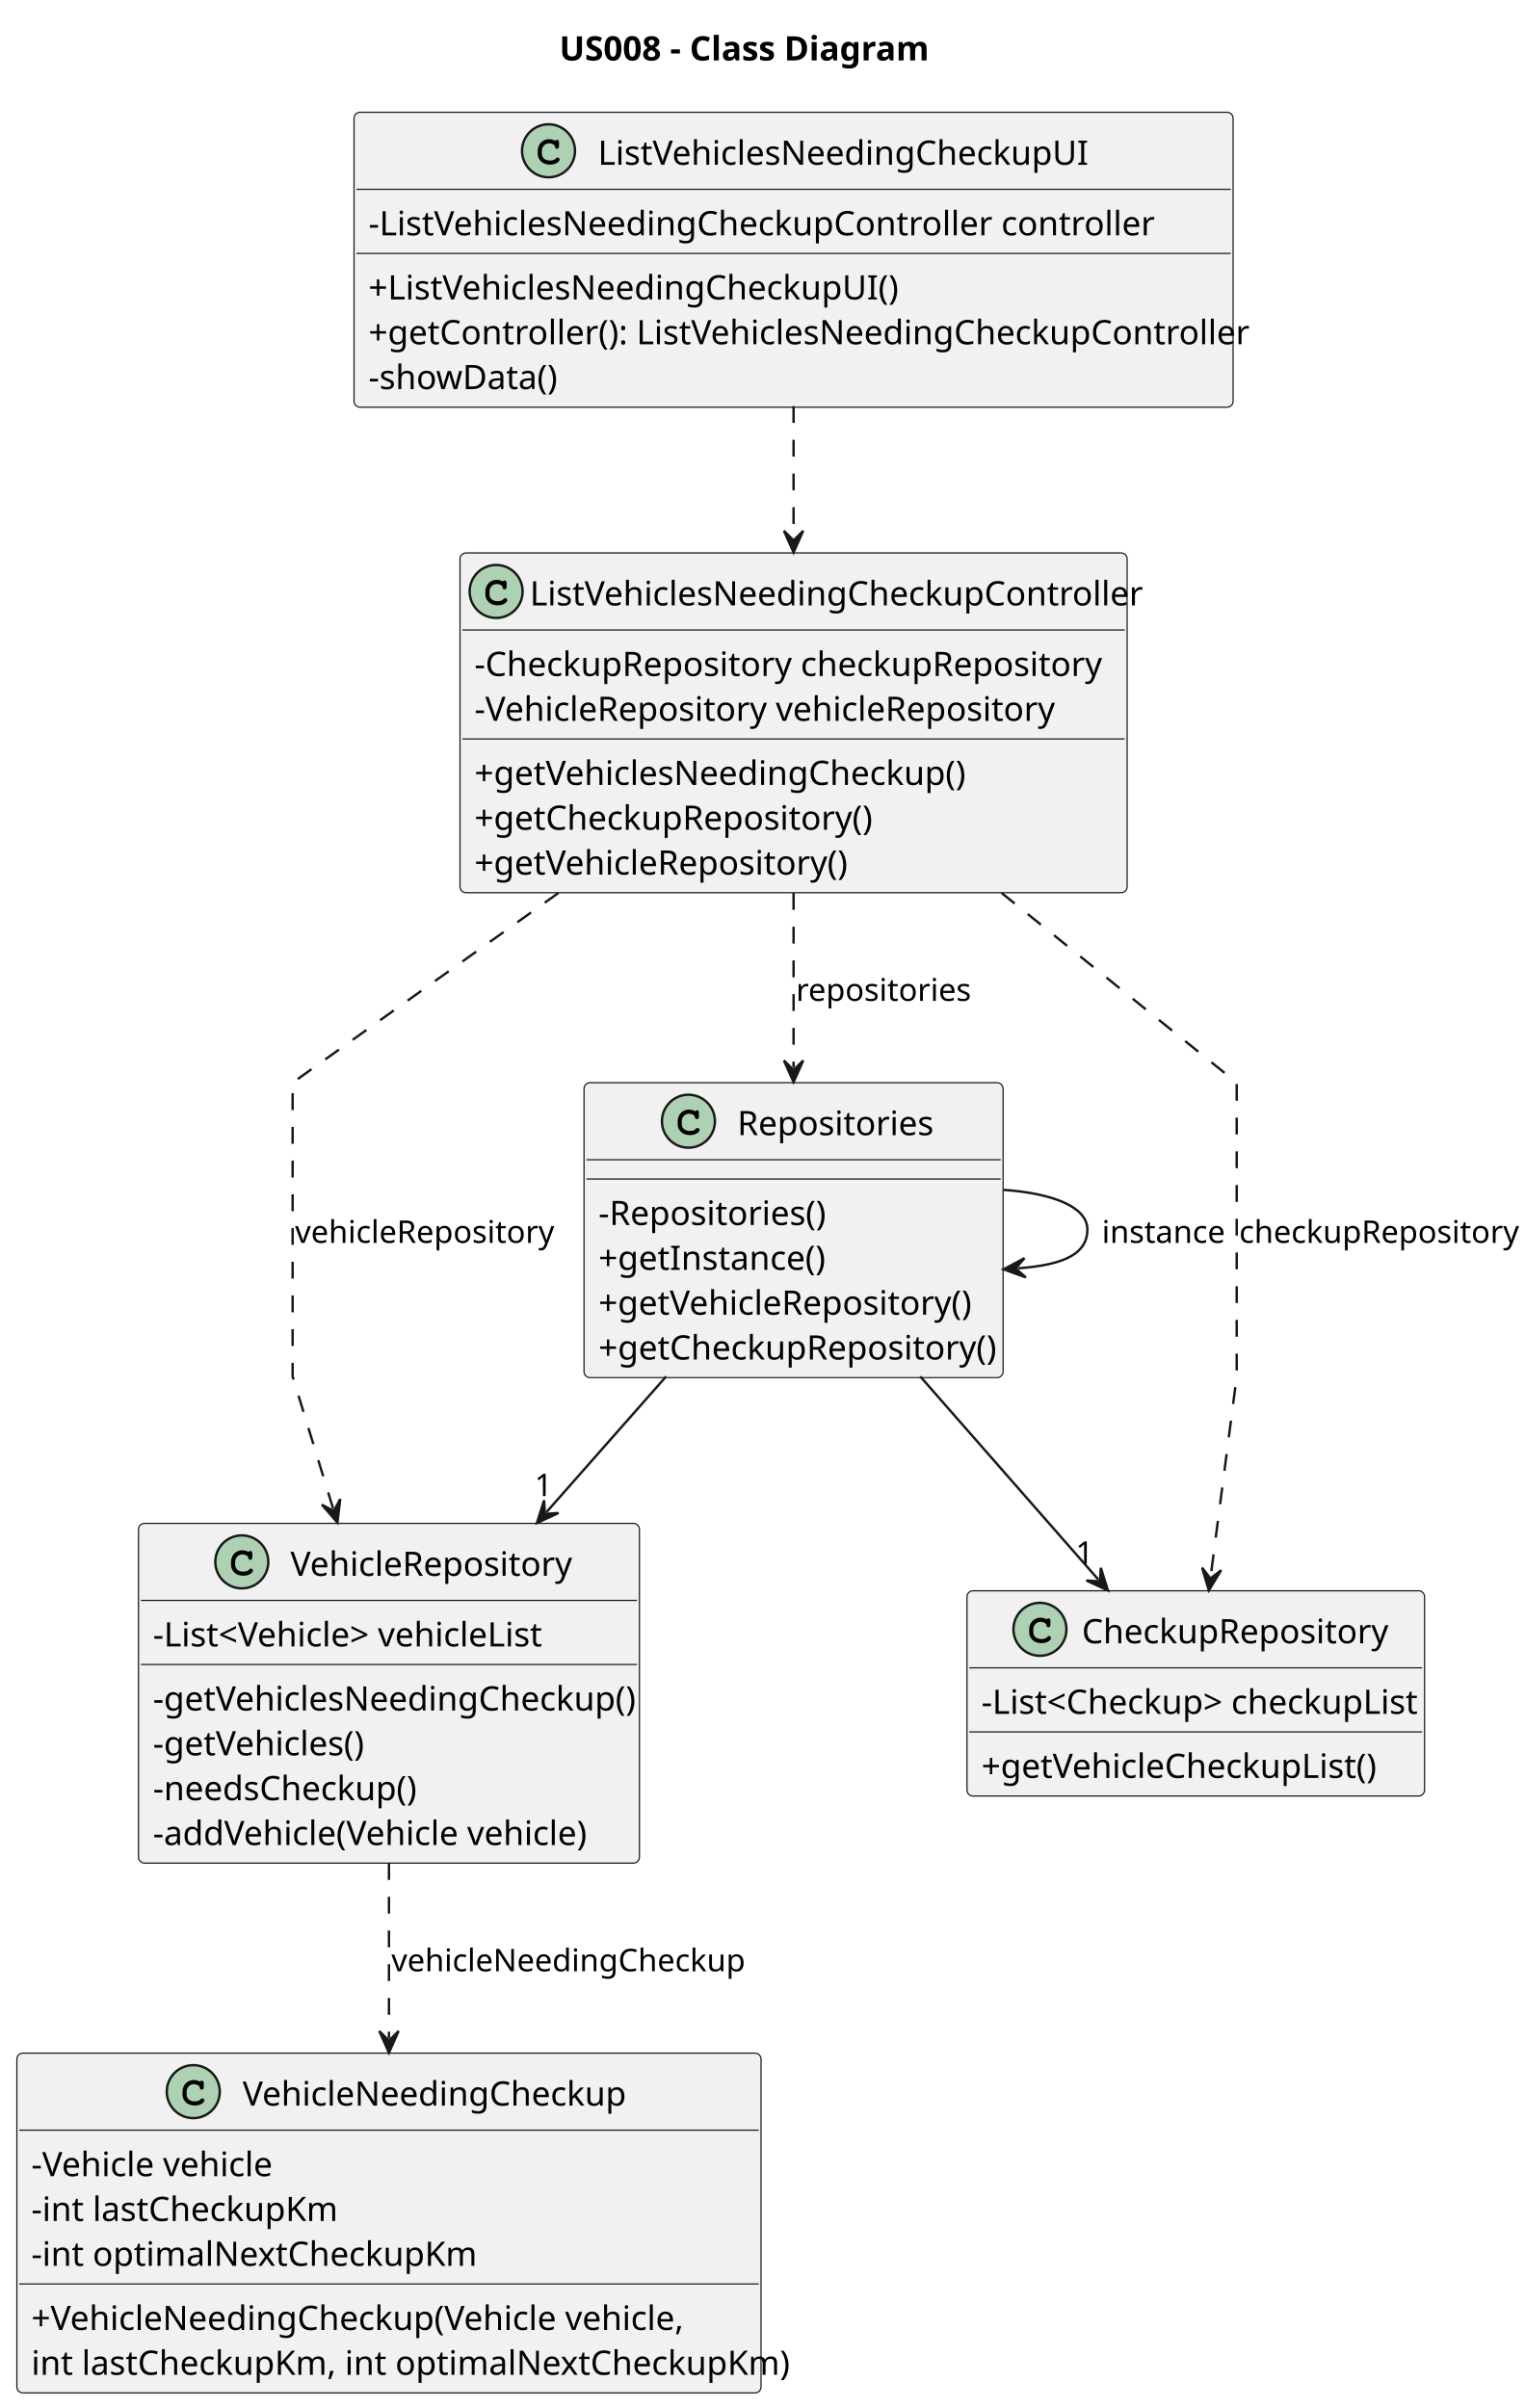
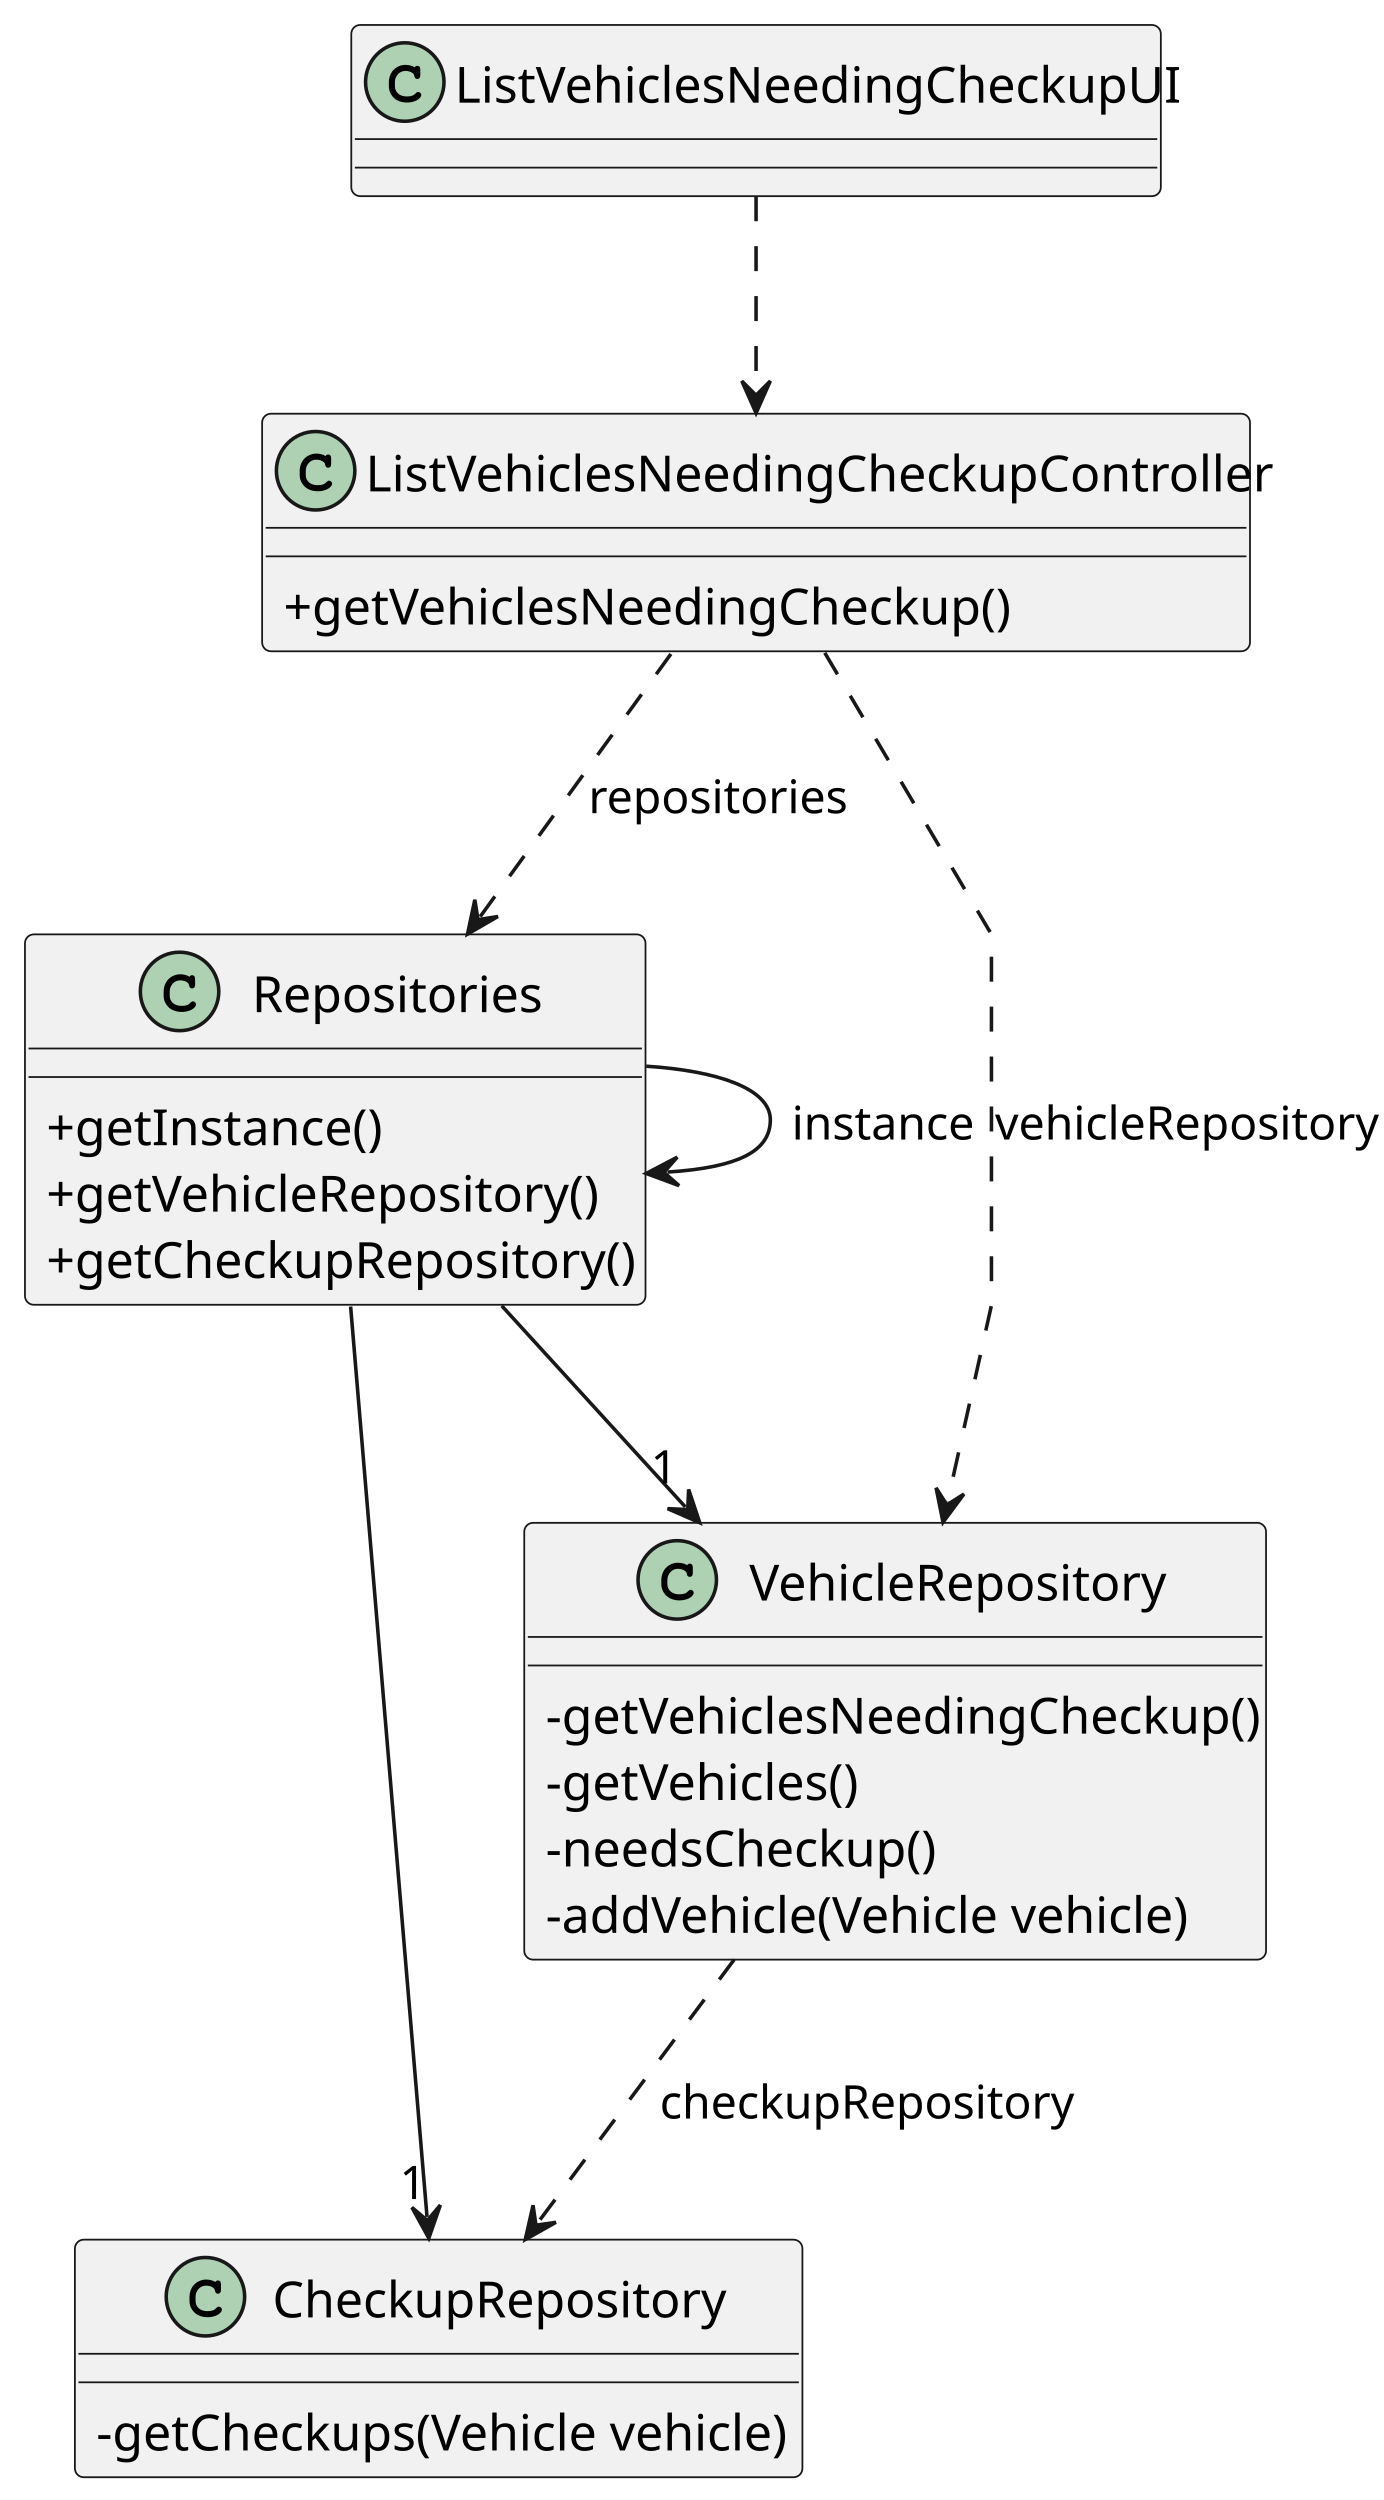
- <svg xmlns="http://www.w3.org/2000/svg" contentStyleType="text/css" height="1000px" preserveAspectRatio="none" style="width:633px;height:1000px;background:#FFFFFF;" version="1.1" viewBox="0 0 633 1000" width="633px" zoomAndPan="magnify">
+ <svg xmlns="http://www.w3.org/2000/svg" contentStyleType="text/css" height="701px" preserveAspectRatio="none" style="width:388px;height:701px;background:#FFFFFF;" version="1.1" viewBox="0 0 388 701" width="388px" zoomAndPan="magnify">
  <defs />
  <g>
-     <text fill="#000000" font-family="sans-serif" font-size="14" font-weight="bold" lengthAdjust="spacing" textLength="155" x="232.25" y="25.107">US008 - Class Diagram</text>
    <g id="elem_ListVehiclesNeedingCheckupUI">
-       <rect codeLine="12" fill="#F1F1F1" height="122.484" id="ListVehiclesNeedingCheckupUI" rx="2.5" ry="2.5" style="stroke:#181818;stroke-width:0.5;" width="365" x="147" y="46.621" />
-       <ellipse cx="227.75" cy="62.621" fill="#ADD1B2" rx="11" ry="11" style="stroke:#181818;stroke-width:1.0;" />
-       <path d="M230.516,58.496 Q230.672,58.277 230.859,58.168 Q231.047,58.059 231.266,58.059 Q231.641,58.059 231.875,58.324 Q232.109,58.574 232.109,59.184 L232.109,60.637 Q232.109,61.246 231.875,61.512 Q231.641,61.777 231.266,61.777 Q230.922,61.777 230.719,61.574 Q230.516,61.387 230.406,60.871 Q230.359,60.512 230.172,60.324 Q229.844,59.949 229.234,59.73 Q228.625,59.512 228,59.512 Q227.234,59.512 226.594,59.84 Q225.969,60.168 225.469,60.918 Q224.984,61.668 224.984,62.699 L224.984,63.793 Q224.984,65.027 225.875,65.856 Q226.766,66.668 228.359,66.668 Q229.297,66.668 229.953,66.418 Q230.344,66.262 230.766,65.824 Q231.031,65.559 231.172,65.481 Q231.328,65.402 231.531,65.402 Q231.859,65.402 232.109,65.668 Q232.375,65.918 232.375,66.262 Q232.375,66.606 232.031,67.012 Q231.531,67.59 230.734,67.918 Q229.656,68.371 228.359,68.371 Q226.844,68.371 225.641,67.746 Q224.656,67.246 223.969,66.184 Q223.281,65.106 223.281,63.824 L223.281,62.668 Q223.281,61.34 223.891,60.199 Q224.516,59.043 225.609,58.434 Q226.703,57.809 227.938,57.809 Q228.672,57.809 229.312,57.98 Q229.969,58.137 230.516,58.496 Z " fill="#000000" />
-       <text fill="#000000" font-family="sans-serif" font-size="14" lengthAdjust="spacing" textLength="195" x="248.25" y="68.418">ListVehiclesNeedingCheckupUI</text>
-       <line style="stroke:#181818;stroke-width:0.5;" x1="148" x2="511" y1="78.621" y2="78.621" />
-       <text fill="#000000" font-family="sans-serif" font-size="14" lengthAdjust="spacing" textLength="313" x="153" y="97.728">-ListVehiclesNeedingCheckupController controller</text>
-       <line style="stroke:#181818;stroke-width:0.5;" x1="148" x2="511" y1="105.242" y2="105.242" />
-       <text fill="#000000" font-family="sans-serif" font-size="14" lengthAdjust="spacing" textLength="213" x="153" y="124.35">+ListVehiclesNeedingCheckupUI()</text>
-       <text fill="#000000" font-family="sans-serif" font-size="14" lengthAdjust="spacing" textLength="353" x="153" y="142.971">+getController(): ListVehiclesNeedingCheckupController</text>
-       <text fill="#000000" font-family="sans-serif" font-size="14" lengthAdjust="spacing" textLength="77" x="153" y="161.592">-showData()</text>
+       <rect codeLine="11" fill="#F1F1F1" height="48" id="ListVehiclesNeedingCheckupUI" rx="2.5" ry="2.5" style="stroke:#181818;stroke-width:0.5;" width="227" x="98.5" y="7" />
+       <ellipse cx="113.5" cy="23" fill="#ADD1B2" rx="11" ry="11" style="stroke:#181818;stroke-width:1.0;" />
+       <path d="M116.266,18.875 Q116.422,18.656 116.609,18.547 Q116.797,18.438 117.016,18.438 Q117.391,18.438 117.625,18.703 Q117.859,18.953 117.859,19.562 L117.859,21.016 Q117.859,21.625 117.625,21.891 Q117.391,22.156 117.016,22.156 Q116.672,22.156 116.469,21.953 Q116.266,21.766 116.156,21.25 Q116.109,20.891 115.922,20.703 Q115.594,20.328 114.984,20.109 Q114.375,19.891 113.75,19.891 Q112.984,19.891 112.344,20.219 Q111.719,20.547 111.219,21.297 Q110.734,22.047 110.734,23.078 L110.734,24.172 Q110.734,25.406 111.625,26.234 Q112.516,27.047 114.109,27.047 Q115.047,27.047 115.703,26.797 Q116.094,26.641 116.516,26.203 Q116.781,25.938 116.922,25.859 Q117.078,25.781 117.281,25.781 Q117.609,25.781 117.859,26.047 Q118.125,26.297 118.125,26.641 Q118.125,26.984 117.781,27.391 Q117.281,27.969 116.484,28.297 Q115.406,28.75 114.109,28.75 Q112.594,28.75 111.391,28.125 Q110.406,27.625 109.719,26.562 Q109.031,25.484 109.031,24.203 L109.031,23.047 Q109.031,21.719 109.641,20.578 Q110.266,19.422 111.359,18.812 Q112.453,18.188 113.688,18.188 Q114.422,18.188 115.062,18.359 Q115.719,18.516 116.266,18.875 Z " fill="#000000" />
+       <text fill="#000000" font-family="sans-serif" font-size="14" lengthAdjust="spacing" textLength="195" x="127.5" y="28.797">ListVehiclesNeedingCheckupUI</text>
+       <line style="stroke:#181818;stroke-width:0.5;" x1="99.5" x2="324.5" y1="39" y2="39" />
+       <line style="stroke:#181818;stroke-width:0.5;" x1="99.5" x2="324.5" y1="47" y2="47" />
    </g>
    <g id="elem_ListVehiclesNeedingCheckupController">
-       <rect codeLine="19" fill="#F1F1F1" height="141.106" id="ListVehiclesNeedingCheckupController" rx="2.5" ry="2.5" style="stroke:#181818;stroke-width:0.5;" width="277" x="191" y="229.621" />
-       <ellipse cx="206" cy="245.621" fill="#ADD1B2" rx="11" ry="11" style="stroke:#181818;stroke-width:1.0;" />
-       <path d="M208.766,241.496 Q208.922,241.277 209.109,241.168 Q209.297,241.059 209.516,241.059 Q209.891,241.059 210.125,241.324 Q210.359,241.574 210.359,242.184 L210.359,243.637 Q210.359,244.246 210.125,244.512 Q209.891,244.777 209.516,244.777 Q209.172,244.777 208.969,244.574 Q208.766,244.387 208.656,243.871 Q208.609,243.512 208.422,243.324 Q208.094,242.949 207.484,242.731 Q206.875,242.512 206.25,242.512 Q205.484,242.512 204.844,242.84 Q204.219,243.168 203.719,243.918 Q203.234,244.668 203.234,245.699 L203.234,246.793 Q203.234,248.027 204.125,248.856 Q205.016,249.668 206.609,249.668 Q207.547,249.668 208.203,249.418 Q208.594,249.262 209.016,248.824 Q209.281,248.559 209.422,248.481 Q209.578,248.402 209.781,248.402 Q210.109,248.402 210.359,248.668 Q210.625,248.918 210.625,249.262 Q210.625,249.606 210.281,250.012 Q209.781,250.59 208.984,250.918 Q207.906,251.371 206.609,251.371 Q205.094,251.371 203.891,250.746 Q202.906,250.246 202.219,249.184 Q201.531,248.106 201.531,246.824 L201.531,245.668 Q201.531,244.34 202.141,243.199 Q202.766,242.043 203.859,241.434 Q204.953,240.809 206.188,240.809 Q206.922,240.809 207.562,240.981 Q208.219,241.137 208.766,241.496 Z " fill="#000000" />
-       <text fill="#000000" font-family="sans-serif" font-size="14" lengthAdjust="spacing" textLength="245" x="220" y="251.418">ListVehiclesNeedingCheckupController</text>
-       <line style="stroke:#181818;stroke-width:0.5;" x1="192" x2="467" y1="261.621" y2="261.621" />
-       <text fill="#000000" font-family="sans-serif" font-size="14" lengthAdjust="spacing" textLength="254" x="197" y="280.728">-CheckupRepository checkupRepository</text>
-       <text fill="#000000" font-family="sans-serif" font-size="14" lengthAdjust="spacing" textLength="235" x="197" y="299.35">-VehicleRepository vehicleRepository</text>
-       <line style="stroke:#181818;stroke-width:0.5;" x1="192" x2="467" y1="306.863" y2="306.863" />
-       <text fill="#000000" font-family="sans-serif" font-size="14" lengthAdjust="spacing" textLength="199" x="197" y="325.971">+getVehiclesNeedingCheckup()</text>
-       <text fill="#000000" font-family="sans-serif" font-size="14" lengthAdjust="spacing" textLength="162" x="197" y="344.592">+getCheckupRepository()</text>
-       <text fill="#000000" font-family="sans-serif" font-size="14" lengthAdjust="spacing" textLength="152" x="197" y="363.213">+getVehicleRepository()</text>
+       <rect codeLine="15" fill="#F1F1F1" height="66.621" id="ListVehiclesNeedingCheckupController" rx="2.5" ry="2.5" style="stroke:#181818;stroke-width:0.5;" width="277" x="73.5" y="116" />
+       <ellipse cx="88.5" cy="132" fill="#ADD1B2" rx="11" ry="11" style="stroke:#181818;stroke-width:1.0;" />
+       <path d="M91.266,127.875 Q91.422,127.656 91.609,127.547 Q91.797,127.438 92.016,127.438 Q92.391,127.438 92.625,127.703 Q92.859,127.953 92.859,128.562 L92.859,130.016 Q92.859,130.625 92.625,130.891 Q92.391,131.156 92.016,131.156 Q91.672,131.156 91.469,130.953 Q91.266,130.766 91.156,130.25 Q91.109,129.891 90.922,129.703 Q90.594,129.328 89.984,129.109 Q89.375,128.891 88.75,128.891 Q87.984,128.891 87.344,129.219 Q86.719,129.547 86.219,130.297 Q85.734,131.047 85.734,132.078 L85.734,133.172 Q85.734,134.406 86.625,135.234 Q87.516,136.047 89.109,136.047 Q90.047,136.047 90.703,135.797 Q91.094,135.641 91.516,135.203 Q91.781,134.938 91.922,134.859 Q92.078,134.781 92.281,134.781 Q92.609,134.781 92.859,135.047 Q93.125,135.297 93.125,135.641 Q93.125,135.984 92.781,136.391 Q92.281,136.969 91.484,137.297 Q90.406,137.75 89.109,137.75 Q87.594,137.75 86.391,137.125 Q85.406,136.625 84.719,135.562 Q84.031,134.484 84.031,133.203 L84.031,132.047 Q84.031,130.719 84.641,129.578 Q85.266,128.422 86.359,127.812 Q87.453,127.188 88.688,127.188 Q89.422,127.188 90.062,127.359 Q90.719,127.516 91.266,127.875 Z " fill="#000000" />
+       <text fill="#000000" font-family="sans-serif" font-size="14" lengthAdjust="spacing" textLength="245" x="102.5" y="137.797">ListVehiclesNeedingCheckupController</text>
+       <line style="stroke:#181818;stroke-width:0.5;" x1="74.5" x2="349.5" y1="148" y2="148" />
+       <line style="stroke:#181818;stroke-width:0.5;" x1="74.5" x2="349.5" y1="156" y2="156" />
+       <text fill="#000000" font-family="sans-serif" font-size="14" lengthAdjust="spacing" textLength="199" x="79.5" y="175.107">+getVehiclesNeedingCheckup()</text>
    </g>
    <g id="elem_Repositories">
-       <rect codeLine="27" fill="#F1F1F1" height="122.484" id="Repositories" rx="2.5" ry="2.5" style="stroke:#181818;stroke-width:0.5;" width="174" x="242.5" y="449.621" />
-       <ellipse cx="285.85" cy="465.621" fill="#ADD1B2" rx="11" ry="11" style="stroke:#181818;stroke-width:1.0;" />
-       <path d="M288.616,461.496 Q288.772,461.277 288.959,461.168 Q289.147,461.059 289.366,461.059 Q289.741,461.059 289.975,461.324 Q290.209,461.574 290.209,462.184 L290.209,463.637 Q290.209,464.246 289.975,464.512 Q289.741,464.777 289.366,464.777 Q289.022,464.777 288.819,464.574 Q288.616,464.387 288.506,463.871 Q288.459,463.512 288.272,463.324 Q287.944,462.949 287.334,462.731 Q286.725,462.512 286.1,462.512 Q285.334,462.512 284.694,462.84 Q284.069,463.168 283.569,463.918 Q283.084,464.668 283.084,465.699 L283.084,466.793 Q283.084,468.027 283.975,468.856 Q284.866,469.668 286.459,469.668 Q287.397,469.668 288.053,469.418 Q288.444,469.262 288.866,468.824 Q289.131,468.559 289.272,468.481 Q289.428,468.402 289.631,468.402 Q289.959,468.402 290.209,468.668 Q290.475,468.918 290.475,469.262 Q290.475,469.606 290.131,470.012 Q289.631,470.59 288.834,470.918 Q287.756,471.371 286.459,471.371 Q284.944,471.371 283.741,470.746 Q282.756,470.246 282.069,469.184 Q281.381,468.106 281.381,466.824 L281.381,465.668 Q281.381,464.34 281.991,463.199 Q282.616,462.043 283.709,461.434 Q284.803,460.809 286.038,460.809 Q286.772,460.809 287.413,460.981 Q288.069,461.137 288.616,461.496 Z " fill="#000000" />
-       <text fill="#000000" font-family="sans-serif" font-size="14" lengthAdjust="spacing" textLength="79" x="306.15" y="471.418">Repositories</text>
-       <line style="stroke:#181818;stroke-width:0.5;" x1="243.5" x2="415.5" y1="481.621" y2="481.621" />
-       <line style="stroke:#181818;stroke-width:0.5;" x1="243.5" x2="415.5" y1="489.621" y2="489.621" />
-       <text fill="#000000" font-family="sans-serif" font-size="14" lengthAdjust="spacing" textLength="94" x="248.5" y="508.728">-Repositories()</text>
-       <text fill="#000000" font-family="sans-serif" font-size="14" lengthAdjust="spacing" textLength="91" x="248.5" y="527.35">+getInstance()</text>
-       <text fill="#000000" font-family="sans-serif" font-size="14" lengthAdjust="spacing" textLength="152" x="248.5" y="545.971">+getVehicleRepository()</text>
-       <text fill="#000000" font-family="sans-serif" font-size="14" lengthAdjust="spacing" textLength="162" x="248.5" y="564.592">+getCheckupRepository()</text>
+       <rect codeLine="19" fill="#F1F1F1" height="103.863" id="Repositories" rx="2.5" ry="2.5" style="stroke:#181818;stroke-width:0.5;" width="174" x="7" y="262" />
+       <ellipse cx="50.35" cy="278" fill="#ADD1B2" rx="11" ry="11" style="stroke:#181818;stroke-width:1.0;" />
+       <path d="M53.116,273.875 Q53.272,273.656 53.459,273.547 Q53.647,273.438 53.866,273.438 Q54.241,273.438 54.475,273.703 Q54.709,273.953 54.709,274.562 L54.709,276.016 Q54.709,276.625 54.475,276.891 Q54.241,277.156 53.866,277.156 Q53.522,277.156 53.319,276.953 Q53.116,276.766 53.006,276.25 Q52.959,275.891 52.772,275.703 Q52.444,275.328 51.834,275.109 Q51.225,274.891 50.6,274.891 Q49.834,274.891 49.194,275.219 Q48.569,275.547 48.069,276.297 Q47.584,277.047 47.584,278.078 L47.584,279.172 Q47.584,280.406 48.475,281.234 Q49.366,282.047 50.959,282.047 Q51.897,282.047 52.553,281.797 Q52.944,281.641 53.366,281.203 Q53.631,280.938 53.772,280.859 Q53.928,280.781 54.131,280.781 Q54.459,280.781 54.709,281.047 Q54.975,281.297 54.975,281.641 Q54.975,281.984 54.631,282.391 Q54.131,282.969 53.334,283.297 Q52.256,283.75 50.959,283.75 Q49.444,283.75 48.241,283.125 Q47.256,282.625 46.569,281.562 Q45.881,280.484 45.881,279.203 L45.881,278.047 Q45.881,276.719 46.491,275.578 Q47.116,274.422 48.209,273.812 Q49.303,273.188 50.538,273.188 Q51.272,273.188 51.913,273.359 Q52.569,273.516 53.116,273.875 Z " fill="#000000" />
+       <text fill="#000000" font-family="sans-serif" font-size="14" lengthAdjust="spacing" textLength="79" x="70.65" y="283.797">Repositories</text>
+       <line style="stroke:#181818;stroke-width:0.5;" x1="8" x2="180" y1="294" y2="294" />
+       <line style="stroke:#181818;stroke-width:0.5;" x1="8" x2="180" y1="302" y2="302" />
+       <text fill="#000000" font-family="sans-serif" font-size="14" lengthAdjust="spacing" textLength="91" x="13" y="321.107">+getInstance()</text>
+       <text fill="#000000" font-family="sans-serif" font-size="14" lengthAdjust="spacing" textLength="152" x="13" y="339.728">+getVehicleRepository()</text>
+       <text fill="#000000" font-family="sans-serif" font-size="14" lengthAdjust="spacing" textLength="162" x="13" y="358.35">+getCheckupRepository()</text>
    </g>
    <g id="elem_VehicleRepository">
-       <rect codeLine="34" fill="#F1F1F1" height="141.106" id="VehicleRepository" rx="2.5" ry="2.5" style="stroke:#181818;stroke-width:0.5;" width="208" x="57.5" y="632.621" />
-       <ellipse cx="100.4" cy="648.621" fill="#ADD1B2" rx="11" ry="11" style="stroke:#181818;stroke-width:1.0;" />
-       <path d="M103.166,644.496 Q103.322,644.277 103.509,644.168 Q103.697,644.059 103.916,644.059 Q104.291,644.059 104.525,644.324 Q104.759,644.574 104.759,645.184 L104.759,646.637 Q104.759,647.246 104.525,647.512 Q104.291,647.777 103.916,647.777 Q103.572,647.777 103.369,647.574 Q103.166,647.387 103.056,646.871 Q103.009,646.512 102.822,646.324 Q102.494,645.949 101.884,645.731 Q101.275,645.512 100.65,645.512 Q99.884,645.512 99.244,645.84 Q98.619,646.168 98.119,646.918 Q97.634,647.668 97.634,648.699 L97.634,649.793 Q97.634,651.027 98.525,651.856 Q99.416,652.668 101.009,652.668 Q101.947,652.668 102.603,652.418 Q102.994,652.262 103.416,651.824 Q103.681,651.559 103.822,651.481 Q103.978,651.402 104.181,651.402 Q104.509,651.402 104.759,651.668 Q105.025,651.918 105.025,652.262 Q105.025,652.606 104.681,653.012 Q104.181,653.59 103.384,653.918 Q102.306,654.371 101.009,654.371 Q99.494,654.371 98.291,653.746 Q97.306,653.246 96.619,652.184 Q95.931,651.106 95.931,649.824 L95.931,648.668 Q95.931,647.34 96.541,646.199 Q97.166,645.043 98.259,644.434 Q99.353,643.809 100.588,643.809 Q101.322,643.809 101.963,643.981 Q102.619,644.137 103.166,644.496 Z " fill="#000000" />
-       <text fill="#000000" font-family="sans-serif" font-size="14" lengthAdjust="spacing" textLength="114" x="120.6" y="654.418">VehicleRepository</text>
-       <line style="stroke:#181818;stroke-width:0.5;" x1="58.5" x2="264.5" y1="664.621" y2="664.621" />
-       <text fill="#000000" font-family="sans-serif" font-size="14" lengthAdjust="spacing" textLength="159" x="63.5" y="683.729">-List&lt;Vehicle&gt; vehicleList</text>
-       <line style="stroke:#181818;stroke-width:0.5;" x1="58.5" x2="264.5" y1="691.242" y2="691.242" />
-       <text fill="#000000" font-family="sans-serif" font-size="14" lengthAdjust="spacing" textLength="196" x="63.5" y="710.35">-getVehiclesNeedingCheckup()</text>
-       <text fill="#000000" font-family="sans-serif" font-size="14" lengthAdjust="spacing" textLength="88" x="63.5" y="728.971">-getVehicles()</text>
-       <text fill="#000000" font-family="sans-serif" font-size="14" lengthAdjust="spacing" textLength="110" x="63.5" y="747.592">-needsCheckup()</text>
-       <text fill="#000000" font-family="sans-serif" font-size="14" lengthAdjust="spacing" textLength="179" x="63.5" y="766.213">-addVehicle(Vehicle vehicle)</text>
+       <rect codeLine="25" fill="#F1F1F1" height="122.484" id="VehicleRepository" rx="2.5" ry="2.5" style="stroke:#181818;stroke-width:0.5;" width="208" x="147" y="427" />
+       <ellipse cx="189.9" cy="443" fill="#ADD1B2" rx="11" ry="11" style="stroke:#181818;stroke-width:1.0;" />
+       <path d="M192.666,438.875 Q192.822,438.656 193.009,438.547 Q193.197,438.438 193.416,438.438 Q193.791,438.438 194.025,438.703 Q194.259,438.953 194.259,439.562 L194.259,441.016 Q194.259,441.625 194.025,441.891 Q193.791,442.156 193.416,442.156 Q193.072,442.156 192.869,441.953 Q192.666,441.766 192.556,441.25 Q192.509,440.891 192.322,440.703 Q191.994,440.328 191.384,440.109 Q190.775,439.891 190.15,439.891 Q189.384,439.891 188.744,440.219 Q188.119,440.547 187.619,441.297 Q187.134,442.047 187.134,443.078 L187.134,444.172 Q187.134,445.406 188.025,446.234 Q188.916,447.047 190.509,447.047 Q191.447,447.047 192.103,446.797 Q192.494,446.641 192.916,446.203 Q193.181,445.938 193.322,445.859 Q193.478,445.781 193.681,445.781 Q194.009,445.781 194.259,446.047 Q194.525,446.297 194.525,446.641 Q194.525,446.984 194.181,447.391 Q193.681,447.969 192.884,448.297 Q191.806,448.75 190.509,448.75 Q188.994,448.75 187.791,448.125 Q186.806,447.625 186.119,446.562 Q185.431,445.484 185.431,444.203 L185.431,443.047 Q185.431,441.719 186.041,440.578 Q186.666,439.422 187.759,438.812 Q188.853,438.188 190.088,438.188 Q190.822,438.188 191.463,438.359 Q192.119,438.516 192.666,438.875 Z " fill="#000000" />
+       <text fill="#000000" font-family="sans-serif" font-size="14" lengthAdjust="spacing" textLength="114" x="210.1" y="448.797">VehicleRepository</text>
+       <line style="stroke:#181818;stroke-width:0.5;" x1="148" x2="354" y1="459" y2="459" />
+       <line style="stroke:#181818;stroke-width:0.5;" x1="148" x2="354" y1="467" y2="467" />
+       <text fill="#000000" font-family="sans-serif" font-size="14" lengthAdjust="spacing" textLength="196" x="153" y="486.107">-getVehiclesNeedingCheckup()</text>
+       <text fill="#000000" font-family="sans-serif" font-size="14" lengthAdjust="spacing" textLength="88" x="153" y="504.728">-getVehicles()</text>
+       <text fill="#000000" font-family="sans-serif" font-size="14" lengthAdjust="spacing" textLength="110" x="153" y="523.35">-needsCheckup()</text>
+       <text fill="#000000" font-family="sans-serif" font-size="14" lengthAdjust="spacing" textLength="179" x="153" y="541.971">-addVehicle(Vehicle vehicle)</text>
    </g>
    <g id="elem_CheckupRepository">
-       <rect codeLine="42" fill="#F1F1F1" height="85.242" id="CheckupRepository" rx="2.5" ry="2.5" style="stroke:#181818;stroke-width:0.5;" width="190" x="401.5" y="660.621" />
-       <ellipse cx="431.8" cy="676.621" fill="#ADD1B2" rx="11" ry="11" style="stroke:#181818;stroke-width:1.0;" />
-       <path d="M434.566,672.496 Q434.722,672.277 434.909,672.168 Q435.097,672.059 435.316,672.059 Q435.691,672.059 435.925,672.324 Q436.159,672.574 436.159,673.184 L436.159,674.637 Q436.159,675.246 435.925,675.512 Q435.691,675.777 435.316,675.777 Q434.972,675.777 434.769,675.574 Q434.566,675.387 434.456,674.871 Q434.409,674.512 434.222,674.324 Q433.894,673.949 433.284,673.731 Q432.675,673.512 432.05,673.512 Q431.284,673.512 430.644,673.84 Q430.019,674.168 429.519,674.918 Q429.034,675.668 429.034,676.699 L429.034,677.793 Q429.034,679.027 429.925,679.856 Q430.816,680.668 432.409,680.668 Q433.347,680.668 434.003,680.418 Q434.394,680.262 434.816,679.824 Q435.081,679.559 435.222,679.481 Q435.378,679.402 435.581,679.402 Q435.909,679.402 436.159,679.668 Q436.425,679.918 436.425,680.262 Q436.425,680.606 436.081,681.012 Q435.581,681.59 434.784,681.918 Q433.706,682.371 432.409,682.371 Q430.894,682.371 429.691,681.746 Q428.706,681.246 428.019,680.184 Q427.331,679.106 427.331,677.824 L427.331,676.668 Q427.331,675.34 427.941,674.199 Q428.566,673.043 429.659,672.434 Q430.753,671.809 431.988,671.809 Q432.722,671.809 433.363,671.981 Q434.019,672.137 434.566,672.496 Z " fill="#000000" />
-       <text fill="#000000" font-family="sans-serif" font-size="14" lengthAdjust="spacing" textLength="124" x="449.2" y="682.418">CheckupRepository</text>
-       <line style="stroke:#181818;stroke-width:0.5;" x1="402.5" x2="590.5" y1="692.621" y2="692.621" />
-       <text fill="#000000" font-family="sans-serif" font-size="14" lengthAdjust="spacing" textLength="178" x="407.5" y="711.729">-List&lt;Checkup&gt; checkupList</text>
-       <line style="stroke:#181818;stroke-width:0.5;" x1="402.5" x2="590.5" y1="719.242" y2="719.242" />
-       <text fill="#000000" font-family="sans-serif" font-size="14" lengthAdjust="spacing" textLength="162" x="407.5" y="738.35">+getVehicleCheckupList()</text>
-     </g>
-     <g id="elem_VehicleNeedingCheckup">
-       <rect codeLine="47" fill="#F1F1F1" height="141.106" id="VehicleNeedingCheckup" rx="2.5" ry="2.5" style="stroke:#181818;stroke-width:0.5;" width="309" x="7" y="852.621" />
-       <ellipse cx="80.25" cy="868.621" fill="#ADD1B2" rx="11" ry="11" style="stroke:#181818;stroke-width:1.0;" />
-       <path d="M83.016,864.496 Q83.172,864.277 83.359,864.168 Q83.547,864.059 83.766,864.059 Q84.141,864.059 84.375,864.324 Q84.609,864.574 84.609,865.184 L84.609,866.637 Q84.609,867.246 84.375,867.512 Q84.141,867.777 83.766,867.777 Q83.422,867.777 83.219,867.574 Q83.016,867.387 82.906,866.871 Q82.859,866.512 82.672,866.324 Q82.344,865.949 81.734,865.731 Q81.125,865.512 80.5,865.512 Q79.734,865.512 79.094,865.84 Q78.469,866.168 77.969,866.918 Q77.484,867.668 77.484,868.699 L77.484,869.793 Q77.484,871.027 78.375,871.856 Q79.266,872.668 80.859,872.668 Q81.797,872.668 82.453,872.418 Q82.844,872.262 83.266,871.824 Q83.531,871.559 83.672,871.481 Q83.828,871.402 84.031,871.402 Q84.359,871.402 84.609,871.668 Q84.875,871.918 84.875,872.262 Q84.875,872.606 84.531,873.012 Q84.031,873.59 83.234,873.918 Q82.156,874.371 80.859,874.371 Q79.344,874.371 78.141,873.746 Q77.156,873.246 76.469,872.184 Q75.781,871.106 75.781,869.824 L75.781,868.668 Q75.781,867.34 76.391,866.199 Q77.016,865.043 78.109,864.434 Q79.203,863.809 80.438,863.809 Q81.172,863.809 81.812,863.981 Q82.469,864.137 83.016,864.496 Z " fill="#000000" />
-       <text fill="#000000" font-family="sans-serif" font-size="14" lengthAdjust="spacing" textLength="154" x="100.75" y="874.418">VehicleNeedingCheckup</text>
-       <line style="stroke:#181818;stroke-width:0.5;" x1="8" x2="315" y1="884.621" y2="884.621" />
-       <text fill="#000000" font-family="sans-serif" font-size="14" lengthAdjust="spacing" textLength="99" x="13" y="903.729">-Vehicle vehicle</text>
-       <text fill="#000000" font-family="sans-serif" font-size="14" lengthAdjust="spacing" textLength="122" x="13" y="922.35">-int lastCheckupKm</text>
-       <text fill="#000000" font-family="sans-serif" font-size="14" lengthAdjust="spacing" textLength="172" x="13" y="940.971">-int optimalNextCheckupKm</text>
-       <line style="stroke:#181818;stroke-width:0.5;" x1="8" x2="315" y1="948.484" y2="948.484" />
-       <text fill="#000000" font-family="sans-serif" font-size="14" lengthAdjust="spacing" textLength="265" x="13" y="967.592">+VehicleNeedingCheckup(Vehicle vehicle,</text>
-       <text fill="#000000" font-family="sans-serif" font-size="14" lengthAdjust="spacing" textLength="297" x="13" y="986.213">int lastCheckupKm, int optimalNextCheckupKm)</text>
+       <rect codeLine="32" fill="#F1F1F1" height="66.621" id="CheckupRepository" rx="2.5" ry="2.5" style="stroke:#181818;stroke-width:0.5;" width="204" x="21" y="628" />
+       <ellipse cx="57.6" cy="644" fill="#ADD1B2" rx="11" ry="11" style="stroke:#181818;stroke-width:1.0;" />
+       <path d="M60.366,639.875 Q60.522,639.656 60.709,639.547 Q60.897,639.438 61.116,639.438 Q61.491,639.438 61.725,639.703 Q61.959,639.953 61.959,640.562 L61.959,642.016 Q61.959,642.625 61.725,642.891 Q61.491,643.156 61.116,643.156 Q60.772,643.156 60.569,642.953 Q60.366,642.766 60.256,642.25 Q60.209,641.891 60.022,641.703 Q59.694,641.328 59.084,641.109 Q58.475,640.891 57.85,640.891 Q57.084,640.891 56.444,641.219 Q55.819,641.547 55.319,642.297 Q54.834,643.047 54.834,644.078 L54.834,645.172 Q54.834,646.406 55.725,647.234 Q56.616,648.047 58.209,648.047 Q59.147,648.047 59.803,647.797 Q60.194,647.641 60.616,647.203 Q60.881,646.938 61.022,646.859 Q61.178,646.781 61.381,646.781 Q61.709,646.781 61.959,647.047 Q62.225,647.297 62.225,647.641 Q62.225,647.984 61.881,648.391 Q61.381,648.969 60.584,649.297 Q59.506,649.75 58.209,649.75 Q56.694,649.75 55.491,649.125 Q54.506,648.625 53.819,647.562 Q53.131,646.484 53.131,645.203 L53.131,644.047 Q53.131,642.719 53.741,641.578 Q54.366,640.422 55.459,639.812 Q56.553,639.188 57.788,639.188 Q58.522,639.188 59.163,639.359 Q59.819,639.516 60.366,639.875 Z " fill="#000000" />
+       <text fill="#000000" font-family="sans-serif" font-size="14" lengthAdjust="spacing" textLength="124" x="76.4" y="649.797">CheckupRepository</text>
+       <line style="stroke:#181818;stroke-width:0.5;" x1="22" x2="224" y1="660" y2="660" />
+       <line style="stroke:#181818;stroke-width:0.5;" x1="22" x2="224" y1="668" y2="668" />
+       <text fill="#000000" font-family="sans-serif" font-size="14" lengthAdjust="spacing" textLength="192" x="27" y="687.107">-getCheckups(Vehicle vehicle)</text>
    </g>
    <g id="link_ListVehiclesNeedingCheckupUI_ListVehiclesNeedingCheckupController">
-       <path codeLine="54" d="M329.5,168.631 C329.5,187.941 329.5,203.491 329.5,223.431 " fill="none" id="ListVehiclesNeedingCheckupUI-to-ListVehiclesNeedingCheckupController" style="stroke:#181818;stroke-width:1.0;stroke-dasharray:7.0,7.0;" />
-       <polygon fill="#181818" points="329.5,229.431,333.5,220.431,329.5,224.431,325.5,220.431,329.5,229.431" style="stroke:#181818;stroke-width:1.0;" />
+       <path codeLine="36" d="M212,55.02 C212,72.39 212,90.46 212,109.83 " fill="none" id="ListVehiclesNeedingCheckupUI-to-ListVehiclesNeedingCheckupController" style="stroke:#181818;stroke-width:1.0;stroke-dasharray:7.0,7.0;" />
+       <polygon fill="#181818" points="212,115.83,216,106.83,212,110.83,208,106.83,212,115.83" style="stroke:#181818;stroke-width:1.0;" />
    </g>
    <g id="link_ListVehiclesNeedingCheckupController_Repositories">
-       <path codeLine="55" d="M329.5,370.841 C329.5,396.291 329.5,418.841 329.5,443.391 " fill="none" id="ListVehiclesNeedingCheckupController-to-Repositories" style="stroke:#181818;stroke-width:1.0;stroke-dasharray:7.0,7.0;" />
-       <polygon fill="#181818" points="329.5,449.391,333.5,440.391,329.5,444.391,325.5,440.391,329.5,449.391" style="stroke:#181818;stroke-width:1.0;" />
-       <text fill="#000000" font-family="sans-serif" font-size="13" lengthAdjust="spacing" textLength="67" x="330.5" y="415.649">repositories</text>
+       <path codeLine="37" d="M188.12,183.38 C171.76,205.92 153.245,231.405 134.615,257.065 " fill="none" id="ListVehiclesNeedingCheckupController-to-Repositories" style="stroke:#181818;stroke-width:1.0;stroke-dasharray:7.0,7.0;" />
+       <polygon fill="#181818" points="131.09,261.92,139.614,256.987,134.028,257.874,133.141,252.287,131.09,261.92" style="stroke:#181818;stroke-width:1.0;" />
+       <text fill="#000000" font-family="sans-serif" font-size="13" lengthAdjust="spacing" textLength="67" x="165" y="228.028">repositories</text>
    </g>
    <g id="link_ListVehiclesNeedingCheckupController_VehicleRepository">
-       <path codeLine="56" d="M231.89,370.801 C177.85,409.391 121.5,449.621 121.5,449.621 C121.5,449.621 121.5,571.621 121.5,571.621 C121.5,571.621 128.822,595.524 138.332,626.554 " fill="none" id="ListVehiclesNeedingCheckupController-to-VehicleRepository" style="stroke:#181818;stroke-width:1.0;stroke-dasharray:7.0,7.0;" />
-       <polygon fill="#181818" points="140.09,632.291,141.277,622.514,138.625,627.511,133.628,624.858,140.09,632.291" style="stroke:#181818;stroke-width:1.0;" />
-       <text fill="#000000" font-family="sans-serif" font-size="13" lengthAdjust="spacing" textLength="101" x="122.5" y="516.149">vehicleRepository</text>
+       <path codeLine="38" d="M231.27,183.05 C250.75,215.96 278,262 278,262 C278,262 278,366 278,366 C278,366 272.508,390.634 265.728,420.994 " fill="none" id="ListVehiclesNeedingCheckupController-to-VehicleRepository" style="stroke:#181818;stroke-width:1.0;stroke-dasharray:7.0,7.0;" />
+       <polygon fill="#181818" points="264.42,426.85,270.285,418.938,265.51,421.97,262.478,417.195,264.42,426.85" style="stroke:#181818;stroke-width:1.0;" />
+       <text fill="#000000" font-family="sans-serif" font-size="13" lengthAdjust="spacing" textLength="101" x="279" y="319.528">vehicleRepository</text>
    </g>
-     <g id="link_ListVehiclesNeedingCheckupController_CheckupRepository">
-       <path codeLine="57" d="M415.84,370.801 C463.65,409.391 513.5,449.621 513.5,449.621 C513.5,449.621 513.5,571.621 513.5,571.621 C513.5,571.621 507.674,616.331 502.704,654.521 " fill="none" id="ListVehiclesNeedingCheckupController-to-CheckupRepository" style="stroke:#181818;stroke-width:1.0;stroke-dasharray:7.0,7.0;" />
-       <polygon fill="#181818" points="501.93,660.471,507.058,652.063,502.575,655.513,499.125,651.03,501.93,660.471" style="stroke:#181818;stroke-width:1.0;" />
-       <text fill="#000000" font-family="sans-serif" font-size="13" lengthAdjust="spacing" textLength="111" x="514.5" y="516.149">checkupRepository</text>
+     <g id="link_VehicleRepository_CheckupRepository">
+       <path codeLine="39" d="M205.87,549.46 C186.15,575.89 167.388,601.021 150.878,623.151 " fill="none" id="VehicleRepository-to-CheckupRepository" style="stroke:#181818;stroke-width:1.0;stroke-dasharray:7.0,7.0;" />
+       <polygon fill="#181818" points="147.29,627.96,155.878,623.138,150.28,623.952,149.466,618.355,147.29,627.96" style="stroke:#181818;stroke-width:1.0;" />
+       <text fill="#000000" font-family="sans-serif" font-size="13" lengthAdjust="spacing" textLength="111" x="185" y="594.028">checkupRepository</text>
    </g>
    <g id="link_Repositories_VehicleRepository">
-       <path codeLine="58" d="M276.57,571.631 C259.55,590.941 244.508,607.99 226.928,627.931 " fill="none" id="Repositories-to-VehicleRepository" style="stroke:#181818;stroke-width:1.0;" />
-       <polygon fill="#181818" points="222.96,632.431,231.912,628.326,226.267,628.681,225.911,623.035,222.96,632.431" style="stroke:#181818;stroke-width:1.0;" />
-       <text fill="#000000" font-family="sans-serif" font-size="13" lengthAdjust="spacing" textLength="7" x="221.937" y="621.303">1</text>
+       <path codeLine="40" d="M140.68,366.14 C158.13,385.25 174.044,402.7 192.164,422.54 " fill="none" id="Repositories-to-VehicleRepository" style="stroke:#181818;stroke-width:1.0;" />
+       <polygon fill="#181818" points="196.21,426.97,193.094,417.627,192.838,423.278,187.187,423.022,196.21,426.97" style="stroke:#181818;stroke-width:1.0;" />
+       <text fill="#000000" font-family="sans-serif" font-size="13" lengthAdjust="spacing" textLength="7" x="182.47" y="415.948">1</text>
    </g>
    <g id="link_Repositories_CheckupRepository">
-       <path codeLine="59" d="M382.11,571.631 C407.45,600.541 433.245,629.959 456.055,655.979 " fill="none" id="Repositories-to-CheckupRepository" style="stroke:#181818;stroke-width:1.0;" />
-       <polygon fill="#181818" points="460.01,660.491,457.085,651.087,456.714,656.731,451.069,656.36,460.01,660.491" style="stroke:#181818;stroke-width:1.0;" />
-       <text fill="#000000" font-family="sans-serif" font-size="13" lengthAdjust="spacing" textLength="7" x="446.637" y="649.375">1</text>
-     </g>
-     <g id="link_VehicleRepository_VehicleNeedingCheckup">
-       <path codeLine="60" d="M161.5,773.701 C161.5,798.871 161.5,821.281 161.5,846.461 " fill="none" id="VehicleRepository-to-VehicleNeedingCheckup" style="stroke:#181818;stroke-width:1.0;stroke-dasharray:7.0,7.0;" />
-       <polygon fill="#181818" points="161.5,852.461,165.5,843.461,161.5,847.461,157.5,843.461,161.5,852.461" style="stroke:#181818;stroke-width:1.0;" />
-       <text fill="#000000" font-family="sans-serif" font-size="13" lengthAdjust="spacing" textLength="137" x="162.5" y="818.649">vehicleNeedingCheckup</text>
+       <path codeLine="41" d="M98.31,366.35 C104.35,438.35 114.668,561.251 119.738,621.621 " fill="none" id="Repositories-to-CheckupRepository" style="stroke:#181818;stroke-width:1.0;" />
+       <polygon fill="#181818" points="120.24,627.6,123.473,618.297,119.822,622.617,115.501,618.966,120.24,627.6" style="stroke:#181818;stroke-width:1.0;" />
+       <text fill="#000000" font-family="sans-serif" font-size="13" lengthAdjust="spacing" textLength="7" x="112.047" y="616.61">1</text>
    </g>
    <g id="link_Repositories_Repositories">
-       <path codeLine="61" d="M416.68,494.121 C436.76,495.541 451.5,501.041 451.5,510.621 C451.5,520.201 442.745,525.278 422.665,526.698 " fill="none" id="Repositories-to-Repositories" style="stroke:#181818;stroke-width:1.0;" />
-       <polygon fill="#181818" points="416.68,527.121,425.94,530.476,421.668,526.768,425.375,522.496,416.68,527.121" style="stroke:#181818;stroke-width:1.0;" />
-       <text fill="#000000" font-family="sans-serif" font-size="13" lengthAdjust="spacing" textLength="49" x="457.5" y="516.149">instance</text>
+       <path codeLine="42" d="M181.18,298.96 C201.26,300.26 216,305.27 216,314 C216,322.73 207.248,327.352 187.167,328.652 " fill="none" id="Repositories-to-Repositories" style="stroke:#181818;stroke-width:1.0;" />
+       <polygon fill="#181818" points="181.18,329.04,190.42,332.45,186.17,328.717,189.903,324.467,181.18,329.04" style="stroke:#181818;stroke-width:1.0;" />
+       <text fill="#000000" font-family="sans-serif" font-size="13" lengthAdjust="spacing" textLength="49" x="222" y="319.528">instance</text>
    </g>
  </g>
</svg>
